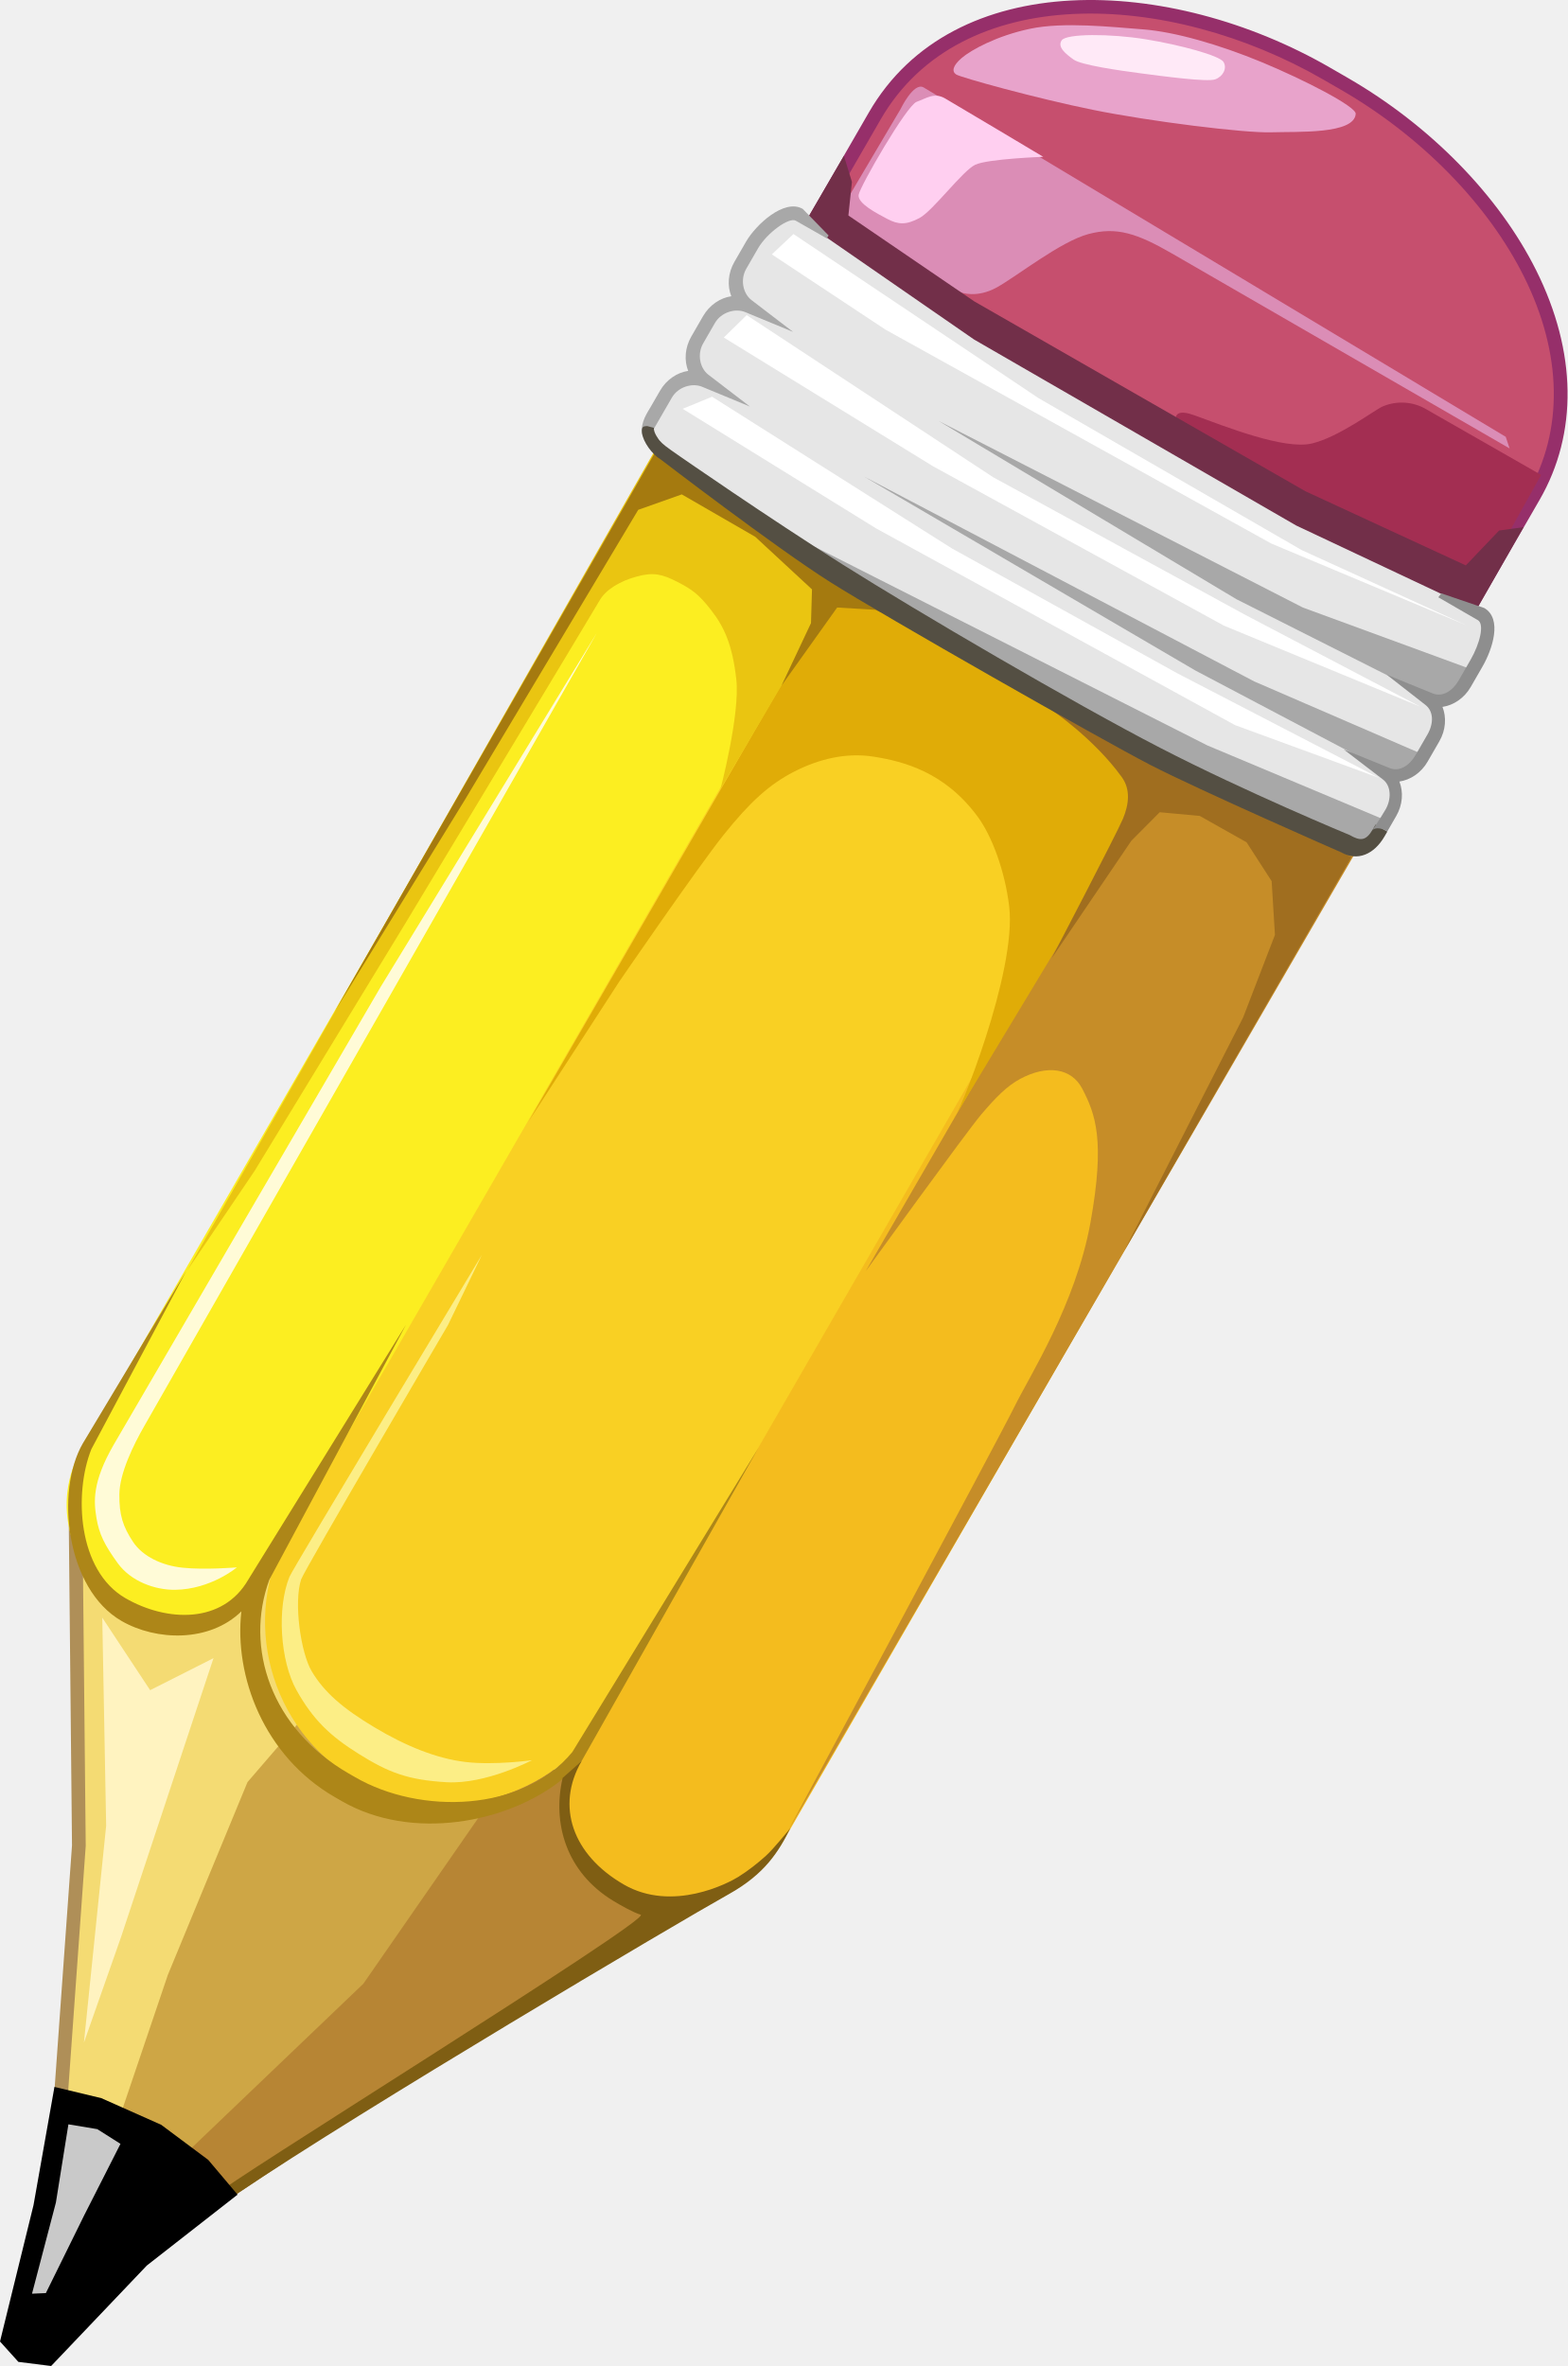
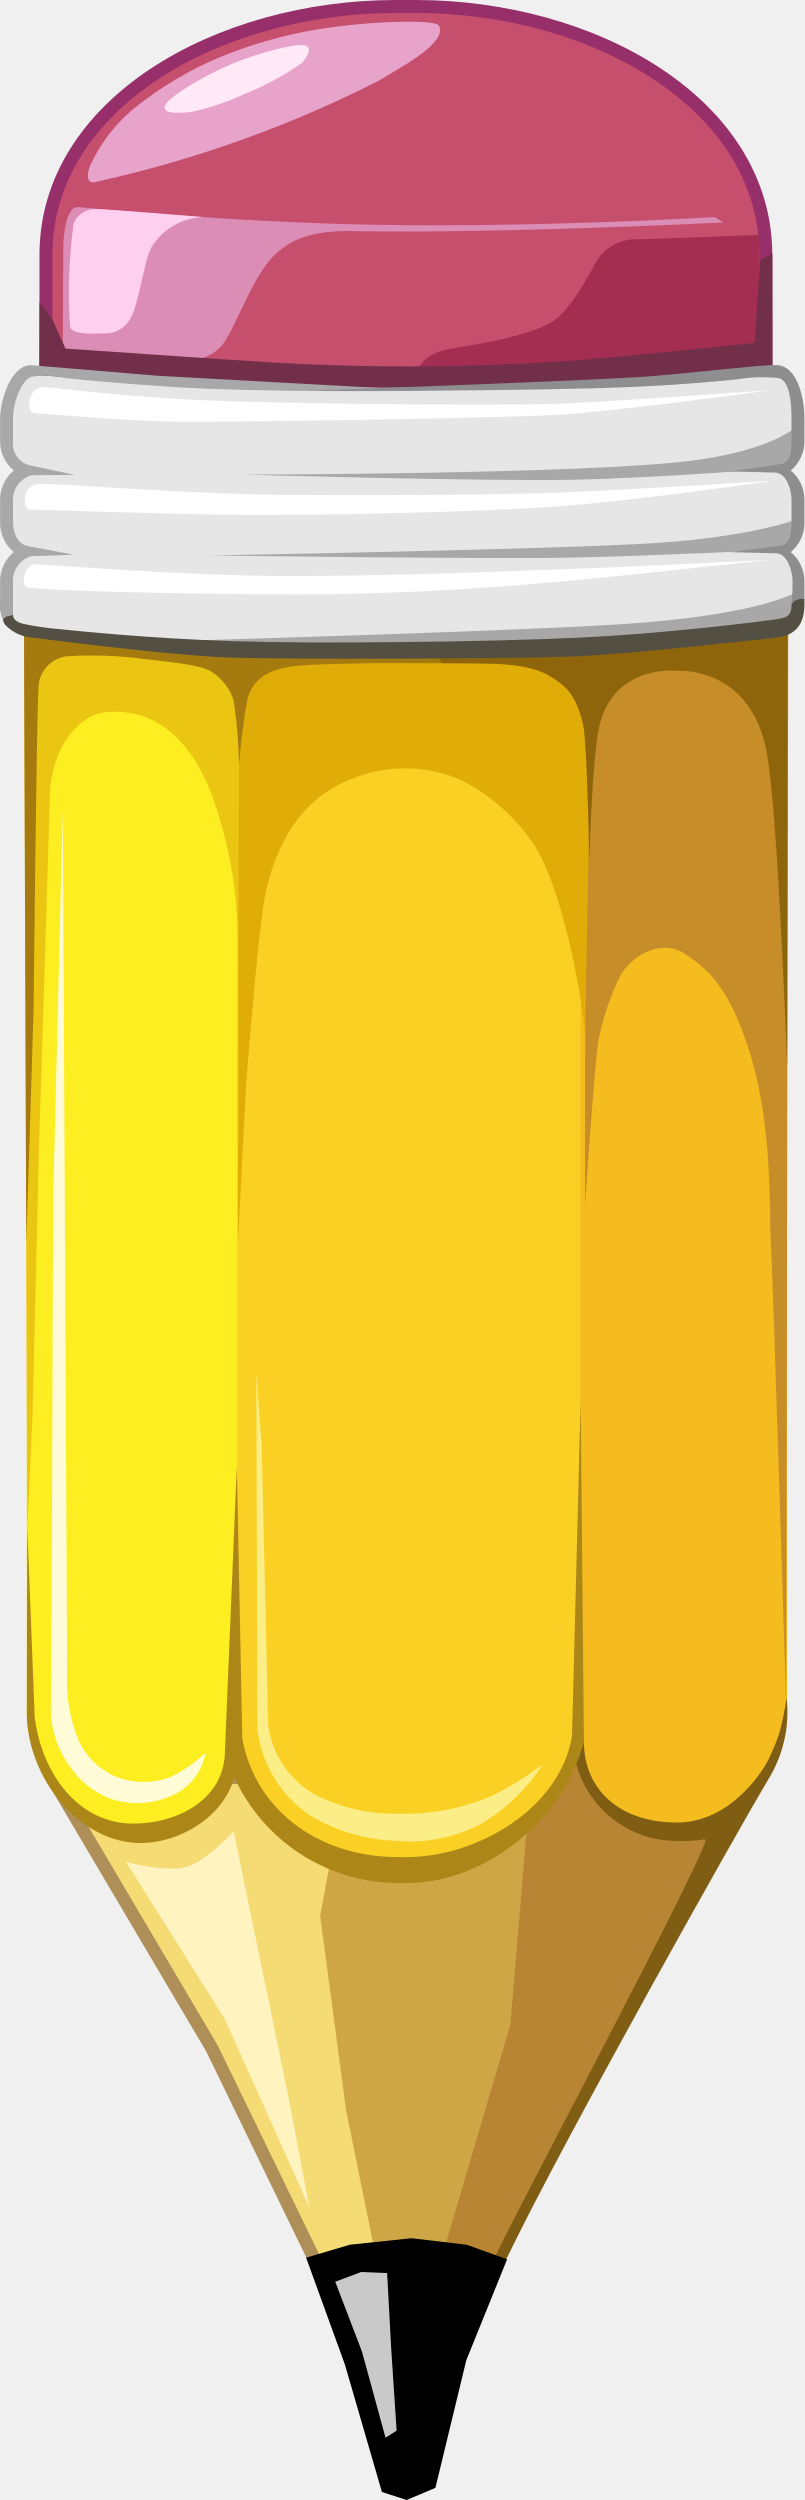
- <svg xmlns="http://www.w3.org/2000/svg" id="Layer_1" width="100" height="150.917" viewBox="0 0 100 150.917">
-   <style>.st0{fill:#f4db73;stroke:#af8f58;stroke-width:.875;stroke-miterlimit:10}.st1{fill:#fff3c0}.st2{fill:#b78534}.st3{fill:#cea645}.st4{fill:#f4bc1e}.st5{fill:#f9d023}.st6{fill:#fcee21}.st7{fill:#ad8618}.st8{fill:#7f5e13}.st9{fill:#c68d28}.st10{fill:#e0ac07}.st11{fill:#eac511}.st12{fill:#ccc}.st13{fill:#a06e1f}.st14{fill:#a57a0f}.st15{fill:#c64f6e}.st16{fill:#962f6a}.st17{fill:#db8db6}.st18{fill:#a32e52}.st19{fill:#e8a3cb}.st20{fill:#722f49}.st21{fill:#e6e6e6}.st22{fill:#fff}.st23{fill:#a8a8a8}.st24{fill:#c9c9c9}.st25{fill:#ffcff0}.st26{fill:#ffe9f7}.st27{fill:#fffbd7}.st28{fill:#fcee86}.st29{fill:#544f43}.st30{fill:#8e8e8e}</style>
-   <path class="st0" d="M46.237 120.42l-16.62-19.034-24.798-4.871.212 21.211-1.294 18.067 8.803 5.335 16.945-11.303z" />
-   <path class="st1" d="M5.354 130.287l1.418-13.828-.248-13.275 3.054 4.625 4.042-2.043-5.903 17.805z" />
-   <path class="st2" d="M14.59 139.66l-3.19-2.347 11.772-12.227 9.86-12.995 15.366 5.168-6.19 5.181-15.67 9.43z" />
-   <path class="st3" d="M11.153 138.03l-3.788-2.186 3.34-9.866 5.084-12.305 6.127-7.113 10.304 6.937-9.042 13.038z" />
-   <path class="st4" d="M39.174 120.262c-2.922-1.687-3.933-5.46-2.246-8.382l39.576-68.547c1.935-3.35 6.258-4.51 9.608-2.575l.005.003c3.35 1.934 4.509 6.258 2.575 9.608l-38.676 66.988c-2.183 3.78-7.061 5.088-10.842 2.905z" />
-   <path class="st5" d="M22.713 113.537c-5.539-3.198-7.454-10.346-4.256-15.885l35.471-61.438c3.198-5.538 10.346-7.454 15.884-4.256 5.539 3.198 7.454 10.346 4.257 15.884L38.597 109.28c-3.197 5.539-10.345 7.454-15.884 4.257z" />
-   <path class="st6" d="M7.796 102.146c-3.381-1.952-4.55-6.316-2.598-9.697L44.26 24.79c1.952-3.38 6.315-4.55 9.697-2.598 3.381 1.952 4.55 6.316 2.598 9.697L17.493 99.548c-1.952 3.38-6.316 4.55-9.697 2.598z" />
-   <path class="st7" d="M35.816 113.54c-3.434 2.736-9.545 3.926-14.018 1.343l-.444-.256c-4.53-2.616-6.425-7.713-5.956-11.844-2.047 1.997-5.438 1.885-7.647.61-3.559-2.055-4.221-8.29-2.471-11.32l6.614-11.02L5.826 92.44c-1.116 2.807-.88 7.736 2.175 9.5 2.652 1.53 6.206 1.643 7.834-1.177l10.067-16.27-8.72 16.27c-1.596 4.344.114 9.501 5.047 12.35l.443.256c4.124 2.38 10.683 2.232 13.839-1.616l11.879-19.41-11.348 20.093" />
-   <path class="st8" d="M37.1 112.336c-1.656 2.867-.586 5.975 2.695 7.87 3.11 1.794 6.689-.1 7.313-.493.662-.417 1.211-.858 1.728-1.317s1.577-1.783 1.577-1.783c-.725 1.475-1.607 2.912-3.893 4.192-3.471 1.942-23.444 13.77-31.289 19.057-1.21.815-.73-.204-1.071-.114-.94.25 27.52-17.386 26.712-17.617-.434-.124-1.26-.584-1.76-.89-2.997-1.829-3.888-4.941-3.22-7.835" />
-   <path class="st9" d="M73.948 48.74l12.554 5.585-36.284 62.554s13.54-25.2 14.497-27.152 3.91-6.518 4.852-11.761c.942-5.244.316-6.89-.518-8.507-.693-1.345-2.258-1.556-3.96-.645-.87.465-1.573 1.197-2.488 2.268S55.224 81.09 55.224 81.09l18.724-32.35z" />
-   <path class="st10" d="M54.402 35.799l21.27 10.968-14.799 24.537c.186.056 4.018-9.296 3.505-13.506-.272-2.234-1.084-4.449-2.009-5.706-2.1-2.854-4.732-3.526-6.629-3.827-1.795-.284-3.543.164-5.104.967-1.56.804-2.792 1.924-4.453 3.995s-6.687 9.397-6.687 9.397l-5.777 8.912L54.402 35.8z" />
-   <path class="st11" d="M41.939 28.302l12.08 8.363-8.055 13.658s1.257-4.77 1.007-6.996c-.25-2.226-.792-3.36-1.59-4.388-.796-1.029-1.222-1.338-2.182-1.83-.96-.49-1.513-.62-2.56-.34-1.047.279-1.976.816-2.386 1.526-.41.71-12.403 20.617-12.403 20.617L16.233 74.7l-4.3 6.356 29.834-52.306.172-.447z" />
-   <path class="st12" d="M88.55 51.214l-1.71 2.38-13.21-6.28L52.49 34.94l23.676 11.48z" />
-   <path d="M15.155 139.986l-1.872-2.217-3.001-2.238-3.818-1.699-2.99-.717-1.336 7.54L0 149.354l1.172 1.3 2.09.263 6.104-6.409z" />
-   <path class="st13" d="M64.005 43.314l11.171 5.987 11.044 5.366-14.507 25.127 7.59-14.895 2.03-5.267-.21-3.426-1.6-2.48-2.985-1.681-2.557-.236-1.808 1.819-5.088 7.5s4.163-7.971 4.552-8.904c.389-.933.487-1.874-.071-2.65-1.786-2.484-4.518-4.313-4.518-4.313l-3.043-1.947z" />
-   <path class="st14" d="M53.794 36.62l9.018 5.374-6.967-3.096-2.44-.147-3.549 4.98 1.88-3.986.064-2.151-3.62-3.353-4.687-2.706-2.778.984L29.66 51.011l-8.307 13.512 20.478-35.737z" />
-   <path class="st15" d="M69.276 37.393l-4.154-2.399c-10.417-6.014-21.6-6.326-15.587-16.743l6.27-10.86c5.088-8.811 18.413-8.71 28.83-2.696l1.124.65c10.417 6.013 17.167 17.503 12.08 26.314l-6.27 10.86c-6.014 10.417-11.876.888-22.293-5.126z" />
-   <path class="st16" d="M85.632 47.6c-2.827 0-5.784-2.211-9.421-4.93-2.111-1.58-4.504-3.369-7.154-4.899l-4.154-2.398c-2.65-1.53-5.396-2.707-7.819-3.746-4.692-2.013-8.398-3.602-9.413-6.654-.62-1.865-.134-4.135 1.486-6.94l6.27-10.86c5.378-9.318 19.185-8.77 29.427-2.856l1.124.649c5.266 3.04 9.65 7.52 12.027 12.292 2.585 5.189 2.66 10.381.213 14.62l-6.27 10.86c-1.62 2.806-3.343 4.361-5.268 4.757a5.196 5.196 0 0 1-1.048.105zM69.495 37.014c2.694 1.556 5.109 3.361 7.24 4.955 3.912 2.926 7.006 5.236 9.77 4.669 1.665-.342 3.198-1.761 4.685-4.337l6.27-10.86c2.296-3.977 2.212-8.875-.238-13.793-2.302-4.621-6.56-8.968-11.682-11.925l-1.124-.649C74.547-.623 61.288-1.232 56.184 7.61l-6.27 10.86c-1.487 2.576-1.95 4.613-1.413 6.227.89 2.679 4.438 4.2 8.929 6.125 2.444 1.05 5.215 2.237 7.91 3.793l4.155 2.399z" />
-   <path class="st17" d="M53.835 13.074l-.177 1.328 7.649 4.248s.986.401 2.287-.32c1.3-.723 4.045-2.917 5.836-3.399 1.79-.48 3.104-.05 5.343 1.243l21.528 12.429-.245-.74S59.554 5.943 58.92 5.577s-1.47 1.38-1.47 1.38l-3.616 6.117z" />
-   <path class="st18" d="M98.314 30.294l-3.842 6.873-12.897-5.805-6.304-3.808s-1.033-1.775.931-1.062c1.964.714 5.732 2.215 7.486 1.797s4.047-2.173 4.523-2.366a3.102 3.102 0 0 1 2.791.191c.884.51 7.312 4.18 7.312 4.18z" />
-   <path class="st19" d="M86.485 7.26c.032-.465-3.305-2.181-6.007-3.3-2.703-1.118-5.533-1.931-7.55-2.086-2.017-.154-5.08-.491-7.215-.04-2.136.45-3.77 1.358-4.358 1.86s-.646.869-.357 1.057c.289.188 5.063 1.513 8.715 2.254S79.4 8.494 81.091 8.439c1.692-.054 5.305.138 5.394-1.178z" />
-   <path class="st20" d="M53.836 9.939l-2.75 4.725L70.653 27.54l23.016 12.257 3.522-6.173-1.558.215-2.124 2.226-10.232-4.73-21.123-12.11-8.032-5.48.226-2.142z" />
-   <path class="st21" d="M93.446 43.605l.75-1.3c.557-.963 1.224-2.697.391-3.178L82.688 33.52l-20.55-11.865-11.05-7.642c-.833-.48-2.548.648-3.104 1.611l-.75 1.3c-.517.895-.351 1.97.341 2.506-.81-.333-1.824.062-2.34.956l-.751 1.3c-.516.894-.35 1.97.342 2.505-.81-.332-1.824.062-2.34.957l-.751 1.3c-.556.963-.227 2.236.606 2.717l11.334 7.806 20.265 11.7 11.9 5.608c.833.48 1.551-.187 2.108-1.15l.75-1.3c.516-.895.35-1.97-.342-2.506.81.333 1.824-.062 2.34-.956l.751-1.3c.517-.894.35-1.97-.342-2.505.81.332 1.825-.062 2.341-.957z" />
-   <path class="st22" d="M49.237 16.227l1.38-1.298 15.634 10.466 16.793 9.695 10.526 4.806-12.471-5.227-24.614-13.645zM46.175 21.53l1.458-1.43 15.71 10.332 16.128 8.806 11.114 5.828-12.51-5.16-18.545-10.16zM43.551 26.076l1.875-.77 15.292 9.671 14.414 7.985 12.828 6.65-9.171-3.36-22.893-12.544z" />
-   <path class="st23" d="M90.926 48.188l-1.701 1.417-12.97-6.837-21.14-12.373 24.9 13.072zM88.512 52.37l-1.527 1.77-13.827-6.34-23.526-14.11 27.395 13.86zM93.9 42.708l-1.82 2.169-13.201-6.654L59.874 26.85l23.241 11.903z" />
-   <path class="st24" d="M2.042 146.304l1.524-5.812.798-4.99 1.843.307 1.479.938-2.306 4.54-2.454 4.98z" />
-   <path class="st25" d="M54.775 12.431c.077-.538 3.069-5.713 3.701-5.937s1.117-.618 1.81-.218 6.265 3.727 6.265 3.727-3.526.127-4.333.503c-.806.376-2.709 2.95-3.56 3.4-.851.45-1.347.431-2.056.057-.709-.375-1.904-.993-1.827-1.532z" />
-   <path class="st26" d="M67.726 2.575c.294-.44 3.114-.433 5.344-.072s4.724 1.044 4.976 1.442c.252.398-.017.93-.522 1.116-.505.185-3.3-.194-4.746-.383s-3.817-.535-4.29-.878-1.057-.785-.762-1.225z" />
-   <path class="st27" d="M7.251 92.156c1.385-2.399 17.04-29.22 17.04-29.22l13.798-22.589s-28.068 49.2-28.834 50.525-1.623 3.103-1.64 4.44c-.016 1.338.237 2.073.864 3.025s1.861 1.522 3.166 1.66c1.427.15 3.465-.02 3.465-.02s-1.653 1.402-3.94 1.429c-1.276.015-2.808-.527-3.654-1.69s-1.194-1.867-1.363-2.89-.287-2.27 1.098-4.67z" />
-   <path class="st28" d="M18.47 100.57c.22-.54 12.27-20.526 12.27-20.526l-2.162 4.475s-9.186 15.666-9.368 16.225c-.483 1.49-.025 4.683.677 5.863.801 1.346 1.999 2.374 3.999 3.571s3.949 1.985 5.795 2.21c1.847.224 4.254-.112 4.254-.112s-2.932 1.548-5.44 1.405c-2.508-.144-3.734-.64-5.593-1.798-1.86-1.158-2.935-2.2-3.984-4.068-1.049-1.868-1.264-5.254-.448-7.246z" />
-   <path class="st23" d="M42.86 25.364c.4-.695 1.302-.952 1.925-.696l3.058 1.266-2.657-2.035c-.533-.412-.729-1.302-.328-1.997l.75-1.3c.402-.694 1.303-.951 1.926-.696l3.06 1.265-2.659-2.034c-.533-.412-.729-1.302-.327-1.997l.75-1.3c.564-.976 1.978-2.009 2.405-1.763l1.978 1.127.118-.185-1.65-1.694c-1.182-.683-3 1.024-3.609 2.078l-.75 1.3c-.41.708-.463 1.525-.199 2.193-.71.106-1.39.56-1.8 1.269l-.75 1.3c-.41.708-.463 1.524-.2 2.193-.71.105-1.39.56-1.799 1.269l-.573.992c-.223.386-.662.996-.575 1.696.036.292.581.043.581.043l1.325-2.294z" />
-   <path class="st29" d="M87.746 52.602l-.177.308c-.43.745-.803.735-1.458.358 0 0-6.598-2.726-12.112-5.573-5.514-2.846-15.463-8.675-20.241-11.686-4.778-3.01-10.381-6.898-10.381-6.898-.917-.635-1.077-.759-1.307-1.018 0 0-.407-.51-.35-.801l-.434-.115c-.177.023-.388-.034-.329.45.069.557.649 1.366 1.186 1.676h.001s7.328 5.62 10.811 7.821S70.26 47.178 73.37 48.784s12.17 5.575 12.17 5.575c1.047.605 2.118.145 2.786-1.012l.178-.307-.758-.438z" />
-   <path class="st30" d="M89.072 52.045c.41-.709.463-1.526.2-2.193.71-.106 1.39-.56 1.799-1.269l.75-1.3c.41-.708.463-1.525.2-2.193.71-.106 1.39-.56 1.8-1.269l.75-1.3c.628-1.089 1.296-3.058.104-3.746l.015.009-2.742-.936-.193.251 2.522 1.457c.44.253.123 1.512-.464 2.528l-.75 1.3c-.401.695-1.044 1.1-1.666.845l-2.929-1.19 2.462 1.922c.533.412.535 1.19.134 1.885l-.75 1.3c-.402.694-1.045 1.1-1.667.845l-2.929-1.19 2.51 1.923c.533.411.529 1.273.165 1.904s-.85 1.32-.85 1.32c.386-.303.957.089.957.089l.572-.992z" />
+ <svg xmlns="http://www.w3.org/2000/svg" width="62.006" height="192.702">
+   <defs>
+     <style>.cls-22{fill:#fff}.cls-23{fill:#a8a8a8}</style>
+   </defs>
+   <g id="Layer_2" data-name="Layer 2">
+     <g id="Layer_1-2" data-name="Layer 1">
+       <path stroke-miterlimit="10" fill="#f4db73" stroke="#af8f58" d="M58.675 137.013l-54.667.007 12.333 20.879 9.046 18.625 11.764.25 10.315-20.875 11.209-18.886z" />
+       <path d="M23.841 170.149l-6.5-14.5-7.627-12.125s3.086.833 4.667.375 3.627-2.75 3.627-2.75l4.333 21z" fill="#fff3c0" />
+       <path fill="#b78534" d="M38.341 174.149l-4.5-.5 4.667-18.834 2.333-18.5 18.167-3.666-3.167 8.666-10.125 18.292-7.375 14.542z" />
+       <path fill="#cea645" d="M34.008 174.149h-5l-2.333-11.5-2-15 2-10.5 14.166 1-1.5 17.911-5.333 18.089z" />
+       <path d="M51.875 140.894h-.5a6.816 6.816 0 0 1-6.8-6.8V43.147h16.09V132.1a8.816 8.816 0 0 1-8.79 8.794z" fill="#f4bc1e" />
+       <path d="M31.744 143.519h-.585c-7.15 0-13-4.85-13-12V48.837h26.585v82.682c0 7.15-5.85 12-13 12z" fill="#f9d023" />
+       <path d="M10.5 140.894h-.65c-4.285 0-7.79-4.648-7.79-8.933V43.147h16.23V133.1a7.814 7.814 0 0 1-7.79 7.794z" fill="#fcee21" />
+       <path d="M44.425 135.982c-1.835 4.672-7.2 9.167-13.11 9.167h-.585A13.939 13.939 0 0 1 18.064 137c-.885 3.148-4.306 5.062-7.223 5.062-4.7 0-8.679-4.979-8.773-9.854l.032-14.629.575 14.82c.612 4.593 3.551 8.166 7.583 8.166 3.5 0 7.083-1.917 7.083-5.639l.915-21.965.419 21.021c.9 5.213 5.543 9.167 12.055 9.167h.585c5.443 0 11.852-3.721 12.776-9.334l.667-25.916.25 26.333" fill="#ad8618" />
+       <path d="M45.008 134.232c0 3.785 2.836 6.25 7.167 6.25 4.1 0 6.565-3.92 6.958-4.667a14.879 14.879 0 0 0 .958-2.291 24.63 24.63 0 0 0 .542-2.667 9.907 9.907 0 0 1-1.458 6.375c-2.326 3.907-15.339 27.032-20.084 36.75-.731 1.5-.839.216-1.125.5-.788.784 17.307-32.941 16.375-32.708a11.264 11.264 0 0 1-2.25.125 8.011 8.011 0 0 1-7.666-5.917" fill="#7f5e13" />
+       <path d="M45.138 50.212l15.62-1.647-.167 82.667s-1-32.687-1.166-35.167.194-9.036-1.607-14.854c-1.625-5.25-3.375-6.625-5.125-7.75-1.455-.935-3.687-.187-4.852 1.688a19.634 19.634 0 0 0-1.71 5.062c-.294 1.584-1.04 12.729-1.04 12.729z" fill="#c68d28" />
+       <path d="M18.391 48.572l27.325-1.3-.625 32.75c.216-.052-1.335-11.5-4.25-15.375a14.894 14.894 0 0 0-5.25-4.5 10.837 10.837 0 0 0-8.75 0 9.48 9.48 0 0 0-4.5 3.875 15.556 15.556 0 0 0-2.125 6.5c-.46 3-1.25 13.125-1.25 13.125l-.625 12.125z" fill="#e0ac07" />
+       <path d="M1.767 48.274l16.739 1.375-.188 22.751a32.649 32.649 0 0 0-2.125-11.5c-2.25-5.5-5.75-6.25-8.062-6s-4.3 3.125-4.3 6.687c0 .938-.825 26.75-.825 26.75l-.494 20.606-.412 9.073-.247-69.2z" fill="#eac511" />
+       <path fill="#ccc" d="M61.008 44.315l-.333 3.334-16.667 1.333-28-.167 30-2.166 15-2.334z" />
+       <path d="M39.087 174.149l-3.121-1.125-4.25-.5-4.75.5-3.37 1 2.987 8.227 2.855 9.833 1.903.618 2.221-.935 2.379-9.833 3.146-7.785z" />
+       <path d="M34.589 50.149l-1.583-.065c0 .348 1 .7 1 1.043 1.548 0 2.226.012 3.219.022 2.208.021 4.041.229 5.312 1.062.914.6 1.811 1.126 2.406 3.625.313 1.313.482 10.563.482 10.563s.206-7.875.75-10.334c1.107-5 6.143-4.354 6.143-4.354s5.625-.375 6.813 6.438c.861 4.942 1.544 24.083 1.544 24.083l.039-33.667z" fill="#8e650a" />
+       <path d="M1.853 48.819l.174 47.047.564-18.092s.227-22.875.375-24.625a2.487 2.487 0 0 1 2.188-2.563 30.857 30.857 0 0 1 6.039.218c2.648.312 4.438.47 5.188 1.032A3.967 3.967 0 0 1 18.008 54a36.276 36.276 0 0 1 .417 5.021 46.278 46.278 0 0 1 .664-5.209c.625-2.041 2.508-2.353 3.917-2.5 1.5-.156 6.406-.2 6.406-.2s2.7 0 4.594.01c0-.348-1-.7-1-1.043z" fill="#a57a0f" />
+       <path d="M3.543 33.982V19.647C3.543 8.016 16.794.5 30.543.5h1.484c13.75 0 27 7.516 27 19.147v14.335z" fill="#c64f6e" stroke="#962f6a" stroke-miterlimit="10" />
+       <path d="M4.841 26.4l.584 1.416 10-.166a3.2 3.2 0 0 0 2.081-1.625c.875-1.459 2.085-4.792 3.583-6.292s3.3-1.973 6.25-1.917c10.917.209 28.419-.666 28.419-.666l-.667-.417s-13.09.8-25.752.6c-11.648-.181-22.933-1.359-23.333-1.371-1.047-.031-1.125 2.875-1.125 2.875z" fill="#db8db6" />
+       <path d="M58.49 18.1l.157 9.125-15.891 1.424-10.625.125s.171-1.459 2.523-1.875 6.94-1.084 8.437-2.5 2.723-4.09 3.084-4.553a3.546 3.546 0 0 1 2.873-1.406c1.166 0 9.442-.34 9.442-.34z" fill="#a32e52" />
+       <path d="M33.841 1.982c-.235-.479-4.614-.365-7.929.073a34.9 34.9 0 0 0-8.875 2.312 27.826 27.826 0 0 0-6.862 4.115 12.551 12.551 0 0 0-3.25 4.333c-.294.834-.144 1.23.25 1.25a92.436 92.436 0 0 0 9.916-2.75 90.566 90.566 0 0 0 12.084-5.083c1.643-1.021 5.331-2.896 4.666-4.25z" fill="#e8a3cb" />
+       <path d="M3.05 23.3l-.021 6.25 26.729 1.562 29.792-1.026-.013-10.562-.937.531-.438 6.375S47.754 27.547 43.3 27.857a180.7 180.7 0 0 1-22.334.083c-4.038-.248-15.927-1.073-15.927-1.073l-1-2.25z" fill="#722f49" />
+       <path d="M61.506 33.984v-1.716c0-1.271-.33-3.369-1.43-3.369l-15.07.968-27.344.033-15-1c-1.1 0-2.153 2.1-2.153 3.37v1.715a2.217 2.217 0 0 0 1.77 2.285 2.217 2.217 0 0 0-1.77 2.285v1.715a2.217 2.217 0 0 0 1.77 2.284 2.218 2.218 0 0 0-1.77 2.285v1.716a2.332 2.332 0 0 0 2.15 2.345l15.682 1.25h26.75l14.985-1.25c1.1 0 1.43-1.073 1.43-2.344v-1.717a2.218 2.218 0 0 0-1.771-2.285 2.216 2.216 0 0 0 1.771-2.284v-1.716a2.217 2.217 0 0 0-1.771-2.285 2.217 2.217 0 0 0 1.771-2.285z" fill="#e6e6e6" />
+       <path class="cls-22" d="M2.631 31.836c-.667-.041-.438-2.041.687-2s6.75.865 14.563 1.1 21.456.333 25.406.177c3.969-.156 16.221-1.052 16.221-1.052s-12.065 1.677-16.783 1.927-25.917.594-29.782.5-9.643-.61-10.312-.652zM2.3 39.274c-.584 0-.6-1.875.614-1.969 1.258-.1 11.513.8 19.344.844s16.877 0 21.625-.209 15.627-.875 15.627-.875-10.208 1.5-16.419 1.959-18.581.708-24.25.666-16.252-.416-16.541-.416zM2.131 45.274c-.617-.1-.25-1.834.667-1.792s11.458.917 19.583.917 15.5-.334 20.5-.5 16.5-.75 16.5-.75-11.417 1.251-16.042 1.666-12.25 1.042-21.5 1-18.208-.291-19.708-.541z" />
+       <path class="cls-23" d="M61.631 39.961l-.875 2.375s-10.371.521-16.748.646-28-.167-28-.167 26.831-.458 34.5-.958 11.123-1.896 11.123-1.896zM61.631 45.482l-.5 2.625-17.313 1.625-31.125-.3s26.941-.77 35.271-1.323c11.292-.752 13.667-2.627 13.667-2.627zM61.443 32.836l-.562 3.188s-10.037.833-16.873.958-25.315-.4-25.315-.4 26.23-.021 34.521-1.062c6.386-.799 8.229-2.684 8.229-2.684z" />
+       <path fill="#c9c9c9" d="M29.716 187.899l-1.812-6.625-2.063-5.396 2-.75 2 .083.313 5.813.417 6.333-.855.542z" />
+       <path d="M5.4 25.226a39.921 39.921 0 0 1 .271-7.994 1.788 1.788 0 0 1 1.753-1.115c.914 0 8.245.615 8.245.615a4.882 4.882 0 0 0-4 2.333c-.515.878-1 4.469-1.582 5.4a2.135 2.135 0 0 1-2 1.231c-.914.036-2.452.104-2.687-.47z" fill="#ffcff0" />
+       <path d="M12.693 8.242c.04-.6 2.766-2.305 5.148-3.3 2.415-1.01 5.273-1.666 5.75-1.416s.09.84-.3 1.312A21.322 21.322 0 0 1 18.8 7.26a18.331 18.331 0 0 1-4.2 1.389c-.668.03-1.946.198-1.907-.407z" fill="#ffe9f7" />
+       <path d="M3.925 131.315c.059-3.166.166-38.666.166-38.666l.75-30.25s.334 64.75.334 66.5a12.215 12.215 0 0 0 .914 5.333 5.585 5.585 0 0 0 2.584 2.6 5.747 5.747 0 0 0 4.458.146 10.357 10.357 0 0 0 2.708-1.875 4.367 4.367 0 0 1-2.354 3.188 6.472 6.472 0 0 1-4.977.354 6.655 6.655 0 0 1-3.221-2.625 7.51 7.51 0 0 1-1.362-4.705z" fill="#fffbd7" />
+       <path d="M19.839 133.232c0-.666-.083-27.458-.083-27.458l.417 5.666s.477 20.87.5 21.542a7.3 7.3 0 0 0 3.614 5.354 13.518 13.518 0 0 0 6.406 1.469 17.211 17.211 0 0 0 7-1.281 22.736 22.736 0 0 0 4.148-2.542 14.31 14.31 0 0 1-4.583 4.5 11.53 11.53 0 0 1-6.565 1.417 13.855 13.855 0 0 1-6.812-1.969 9.356 9.356 0 0 1-4.042-6.698z" fill="#fcee86" />
+       <path class="cls-23" d="M1.006 44.839a1.948 1.948 0 0 1 1.375-1.961l3.271-.125-3.438-.646c-.762-.1-1.208-.921-1.208-1.838v-1.715a1.954 1.954 0 0 1 1.437-1.926l3.334-.021-3.542-.75a1.736 1.736 0 0 1-1.229-1.873v-1.716c0-1.288.644-2.945 1.4-3.223a6.787 6.787 0 0 1 2.574.088c1.306.137 3.055.336 7.991.672 7.351.5 20.1.312 20.1.312L12.1 28.961l-9.712-.813c-1.561 0-2.382 2.729-2.382 4.12v1.716a2.909 2.909 0 0 0 1.057 2.285 2.911 2.911 0 0 0-1.057 2.285v1.715a2.911 2.911 0 0 0 1.057 2.285 2.911 2.911 0 0 0-1.057 2.285v1.31a3.166 3.166 0 0 0 .4 2.008c.2.268.6-.29.6-.29z" />
+       <path d="M61.3 46.011l-.29.6c0 .886-.387 1.015-1.239 1.134s-8.09 1.073-15.176 1.407-20.023.479-26.585.271c-6.453-.2-12.27-.813-13.292-.917a21.646 21.646 0 0 1-2.918-.42c-.259-.059-.8-.239-.8-.682l-.523.13c-.163.124-.386.174-.069.633a3.142 3.142 0 0 0 2.132.982s10.114 1.333 14.82 1.521 23.234.1 27.231-.084 13.667-1.256 15.235-1.437 2.18-1.067 2.18-2.594v-.406z" fill="#544f43" />
+       <path d="M62.006 44.839a2.914 2.914 0 0 0-1.057-2.285 2.907 2.907 0 0 0 1.057-2.284v-1.716a2.914 2.914 0 0 0-1.057-2.285 2.913 2.913 0 0 0 1.057-2.285v-1.716c0-1.437-.467-3.965-2.044-4.119-.852-.084-5.612.5-9.685.843-3.868.327-26.771 1.135-26.771 1.135s17.1.074 25.687-.322c4.063-.188 6.242-.438 7.625-.563a11.383 11.383 0 0 1 3.2-.093c.835.187.991 1.778.991 3.119v1.716c0 .917-.082 1.686-.844 1.789l-3.844.563 3.5.094c.763.1 1.188 1.207 1.188 2.124v1.716c0 .916-.112 1.686-.875 1.789l-3.875.5 3.656.094c.762.1 1.177 1.333 1.177 2.166s-.083 1.792-.083 1.792c.208-.521 1-.458 1-.458z" fill="#8e8e8e" />
+     </g>
+   </g>
</svg>
